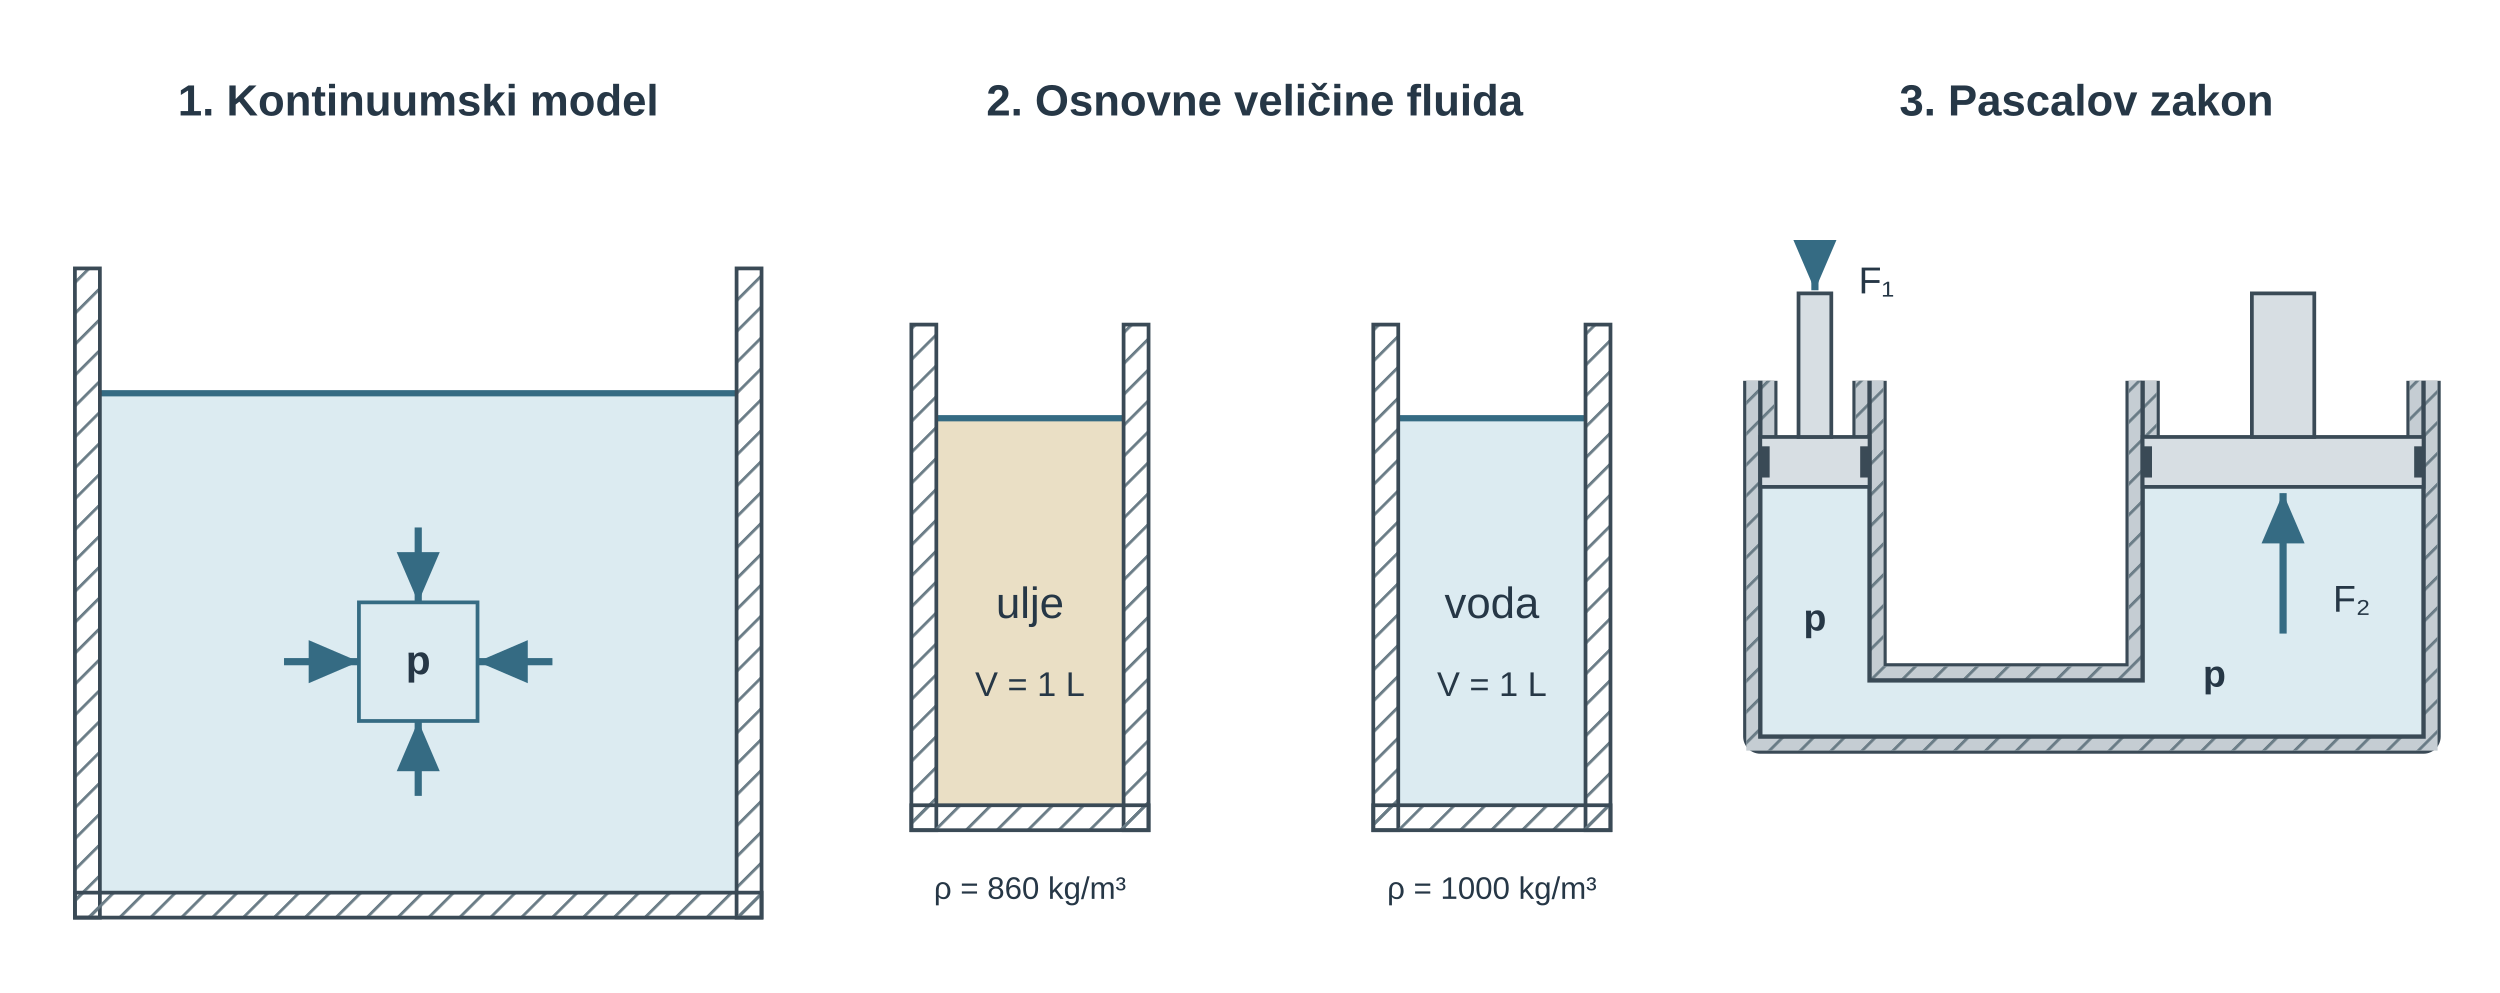
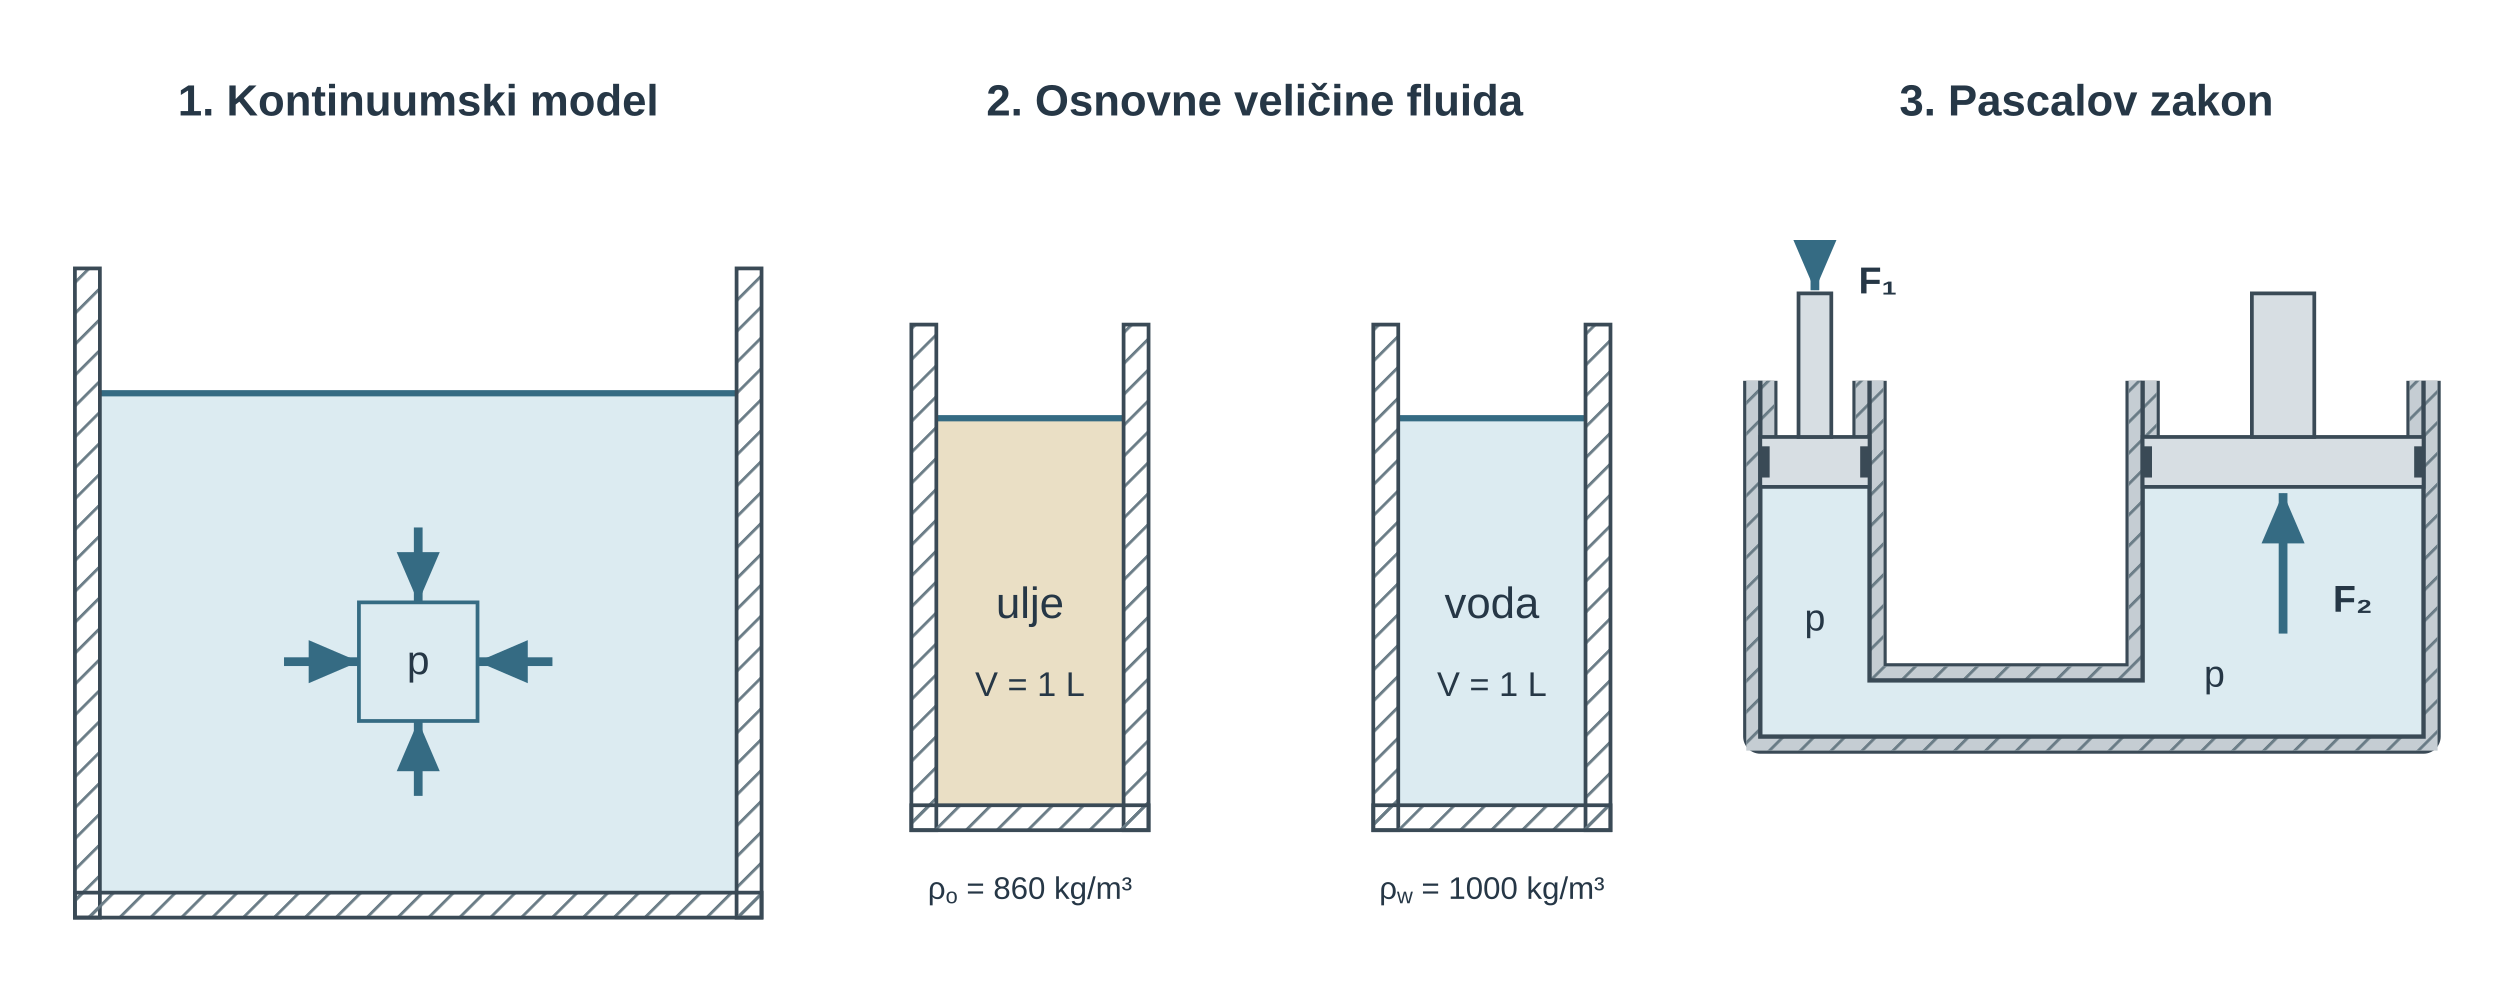
<svg xmlns="http://www.w3.org/2000/svg" viewBox="0 0 801 318" role="img" aria-labelledby="u01fup_title u01fup_desc" preserveAspectRatio="xMidYMid meet" style="display:block;width:100%;max-width:801px;height:auto;">
  <defs>
    <pattern id="u01fup_hatch" width="7" height="7" patternUnits="userSpaceOnUse" patternTransform="rotate(45)">
      <line x1="0" y1="0" x2="0" y2="7" stroke="#657781" stroke-width="1.8" />
    </pattern>
    <marker id="u01fup_v" markerWidth="7" markerHeight="6" refX="7" refY="3" orient="auto">
      <path d="M0 0 L7 3 L0 6 Z" fill="#356b83" />
    </marker>
    <marker id="u01fup_dim" markerWidth="6" markerHeight="5" refX="6" refY="2.5" orient="auto-start-reverse">
      <path d="M0 0 L6 2.5 L0 5 Z" fill="#356b83" />
    </marker>
    <marker id="u01fup_dimSmall" markerWidth="3" markerHeight="3" refX="3" refY="1.5" orient="auto-start-reverse">
      <path d="M0 0 L3 1.5 L0 3 Z" fill="#356b83" />
    </marker>
    <marker id="u01fup_forceMarker" markerWidth="7" markerHeight="6" refX="7" refY="3" orient="auto">
      <path d="M0 0 L7 3 L0 6 Z" fill="#356b83" />
    </marker>
    <marker id="u01fup_pressureMarker" markerWidth="7" markerHeight="6" refX="7" refY="3" orient="auto">
      <path d="M0 0 L7 3 L0 6 Z" fill="#356b83" />
    </marker>
    <marker id="u01fup_reactionMarker" markerWidth="7" markerHeight="6" refX="7" refY="3" orient="auto">
      <path d="M0 0 L7 3 L0 6 Z" fill="#356b83" />
    </marker>
    <marker id="u01fup_axisMarker" markerWidth="7" markerHeight="6" refX="7" refY="3" orient="auto">
      <path d="M0 0 L7 3 L0 6 Z" fill="#3a4a56" />
    </marker>
+     <marker id="u01fup_vF" viewBox="0 0 7 6" markerWidth="5.75" markerHeight="4.93" refX="7" refY="3" orient="auto">
+       <path d="M0 0 L7 3 L0 6 Z" fill="#356b83" />
+     </marker>
+     <marker id="u01fup_vopen" viewBox="0 0 10 10" refX="9" refY="5" markerWidth="9" markerHeight="9" orient="auto-start-reverse">
+       <path d="M1,1 L9,5 L1,9" fill="none" stroke="#356b83" stroke-width="2" stroke-linecap="round" stroke-linejoin="round" />
+     </marker>
+     <marker id="u01fup_vP" viewBox="0 0 7 6" markerWidth="6" markerHeight="5.14" refX="7" refY="3" orient="auto">
+       <path d="M0 0 L7 3 L0 6 Z" fill="#356b83" />
+     </marker>
  </defs>
  <g id="u01fup_title-scene-1" transform="translate(-41 -14)">
    <g font-family="Arial, Liberation Sans, sans-serif" fill="#3a4a56">
      <g id="u01fup_continuum" transform="translate(30 30)">
        <text x="145.0" y="21" font-size="14" fill="#263746" text-anchor="middle" font-weight="700">1. Kontinuumski model</text>
        <rect x="43" y="110" width="204" height="160" rx="0" fill="#dcebf1" stroke="none" stroke-width="1.2" />
        <line x1="43" y1="110" x2="247" y2="110" stroke="#356b83" stroke-width="2" />
        <rect x="35" y="70" width="8" height="208" rx="0" fill="url(#u01fup_hatch)" stroke="#3a4a56" stroke-width="1.2" />
        <rect x="247" y="70" width="8" height="208" rx="0" fill="url(#u01fup_hatch)" stroke="#3a4a56" stroke-width="1.2" />
        <rect x="35" y="270" width="220" height="8" rx="0" fill="url(#u01fup_hatch)" stroke="#3a4a56" stroke-width="1.2" />
        <rect id="u01fup_element" x="126" y="177" width="38" height="38" rx="0" fill="none" stroke="#356b83" stroke-width="1.2" />
-         <path id="u01fup_elementForce0" d="M102 196 L126 196" fill="none" stroke="#356b83" stroke-width="2.3" marker-end="url(#u01fup_pressureMarker)" />
-         <path id="u01fup_elementForce1" d="M188 196 L164 196" fill="none" stroke="#356b83" stroke-width="2.3" marker-end="url(#u01fup_pressureMarker)" />
-         <path id="u01fup_elementForce2" d="M145 153 L145 177" fill="none" stroke="#356b83" stroke-width="2.3" marker-end="url(#u01fup_pressureMarker)" />
-         <path id="u01fup_elementForce3" d="M145 239 L145 215" fill="none" stroke="#356b83" stroke-width="2.3" marker-end="url(#u01fup_pressureMarker)" />
-         <text x="145" y="200" font-size="13" fill="#263746" text-anchor="middle" font-weight="700">p</text>
+         <path id="u01fup_elementForce0" d="M102 196 L126 196" fill="none" stroke="#356b83" stroke-width="2.8" marker-end="url(#u01fup_vF)" data-mf1-vector="force" />
+         <path id="u01fup_elementForce1" d="M188 196 L164 196" fill="none" stroke="#356b83" stroke-width="2.8" marker-end="url(#u01fup_vF)" data-mf1-vector="force" />
+         <path id="u01fup_elementForce2" d="M145 153 L145 177" fill="none" stroke="#356b83" stroke-width="2.8" marker-end="url(#u01fup_vF)" data-mf1-vector="force" />
+         <path id="u01fup_elementForce3" d="M145 239 L145 215" fill="none" stroke="#356b83" stroke-width="2.8" marker-end="url(#u01fup_vF)" data-mf1-vector="force" />
+         <text x="145" y="200" font-size="13" fill="#263746" text-anchor="middle">p</text>
      </g>
    </g>
  </g>
  <g id="u01fup_title-scene-2" transform="translate(-88 -14)">
    <g font-family="Arial, Liberation Sans, sans-serif" fill="#3a4a56">
      <g id="u01fup_properties" transform="translate(340 30)">
        <text x="150.0" y="21" font-size="14" fill="#263746" text-anchor="middle" font-weight="700">2. Osnovne veličine fluida</text>
        <rect x="48" y="118" width="60" height="124" rx="0" fill="#eadfc5" stroke="none" stroke-width="1.2" />
        <line x1="48" y1="118" x2="108" y2="118" stroke="#356b83" stroke-width="2" />
        <rect x="40" y="88" width="8" height="162" rx="0" fill="url(#u01fup_hatch)" stroke="#3a4a56" stroke-width="1.2" />
        <rect x="108" y="88" width="8" height="162" rx="0" fill="url(#u01fup_hatch)" stroke="#3a4a56" stroke-width="1.2" />
        <rect x="40" y="242" width="76" height="8" rx="0" fill="url(#u01fup_hatch)" stroke="#3a4a56" stroke-width="1.2" />
        <text x="78" y="182" font-size="14" fill="#263746" text-anchor="middle">ulje</text>
        <text x="78" y="207" font-size="11" fill="#263746" text-anchor="middle">V = 1 L</text>
-         <text x="78" y="272" font-size="10" fill="#263746" text-anchor="middle">ρ = 860 kg/m³</text>
+         <text x="78" y="272" font-size="10" fill="#263746" text-anchor="middle">ρ<tspan baseline-shift="sub" font-size="0.7em">o</tspan> = 860 kg/m³</text>
        <rect x="196" y="118" width="60" height="124" rx="0" fill="#dcebf1" stroke="none" stroke-width="1.2" />
        <line x1="196" y1="118" x2="256" y2="118" stroke="#356b83" stroke-width="2" />
        <rect x="188" y="88" width="8" height="162" rx="0" fill="url(#u01fup_hatch)" stroke="#3a4a56" stroke-width="1.2" />
        <rect x="256" y="88" width="8" height="162" rx="0" fill="url(#u01fup_hatch)" stroke="#3a4a56" stroke-width="1.2" />
        <rect x="188" y="242" width="76" height="8" rx="0" fill="url(#u01fup_hatch)" stroke="#3a4a56" stroke-width="1.2" />
        <text x="226" y="182" font-size="14" fill="#263746" text-anchor="middle">voda</text>
        <text x="226" y="207" font-size="11" fill="#263746" text-anchor="middle">V = 1 L</text>
-         <text x="226" y="272" font-size="10" fill="#263746" text-anchor="middle">ρ = 1000 kg/m³</text>
+         <text x="226" y="272" font-size="10" fill="#263746" text-anchor="middle">ρ<tspan baseline-shift="sub" font-size="0.7em">w</tspan> = 1000 kg/m³</text>
      </g>
    </g>
  </g>
  <g id="u01fup_title-scene-3" transform="translate(-136.5 -14)">
    <g font-family="Arial, Liberation Sans, sans-serif" fill="#3a4a56">
      <g id="u01fup_pascal" transform="translate(660 30)">
        <text x="145.0" y="21" font-size="14" fill="#263746" text-anchor="middle" font-weight="700">3. Pascalov zakon</text>
        <path id="u01fup_pressouter0" d="M40.5 106 V220 H253.0 V106" fill="none" stroke="#3a4a56" stroke-width="11" stroke-linecap="butt" stroke-linejoin="round" />
        <path d="M40.5 106 V220 H253.0 V106" fill="none" stroke="#c5cdd3" stroke-width="9" />
        <path d="M40.5 106 V220 H253.0 V106" fill="none" stroke="url(#u01fup_hatch)" stroke-width="9" />
        <path id="u01fup_pressouter1" d="M75.5 106 V202 H163.0 V106" fill="none" stroke="#3a4a56" stroke-width="11" stroke-linecap="butt" stroke-linejoin="round" />
        <path d="M75.5 106 V202 H163.0 V106" fill="none" stroke="#c5cdd3" stroke-width="9" />
        <path d="M75.5 106 V202 H163.0 V106" fill="none" stroke="url(#u01fup_hatch)" stroke-width="9" />
        <path id="u01fup_pressfluid" d="M40.5 140 H75.5 V202 H163.0 V140 H253.0 V220 H40.5 Z" fill="#dcebf1" stroke="none" stroke-width="1.8" />
        <path id="u01fup_presswall0" d="M40.5 106 V220 H253.0 V106" fill="none" stroke="#3a4a56" stroke-width="1.4" />
        <path id="u01fup_presswall1" d="M75.5 106 V202 H163.0 V106" fill="none" stroke="#3a4a56" stroke-width="1.4" />
        <rect id="u01fup_presspiston0" x="40.5" y="124" width="35" height="16" rx="0" fill="#d7dee3" stroke="#3a4a56" stroke-width="1.2" />
        <rect id="u01fup_pressrod0" x="52.75" y="78" width="10.5" height="46" rx="0" fill="#d7dee3" stroke="#3a4a56" stroke-width="1.2" />
        <rect x="40.5" y="127" width="3" height="10" rx="0" fill="#3a4a56" stroke="none" stroke-width="1.2" />
        <rect x="72.5" y="127" width="3" height="10" rx="0" fill="#3a4a56" stroke="none" stroke-width="1.2" />
        <rect id="u01fup_presspiston1" x="163.0" y="124" width="90" height="16" rx="0" fill="#d7dee3" stroke="#3a4a56" stroke-width="1.2" />
        <rect id="u01fup_pressrod1" x="198.0" y="78" width="20" height="46" rx="0" fill="#d7dee3" stroke="#3a4a56" stroke-width="1.2" />
        <rect x="163.0" y="127" width="3" height="10" rx="0" fill="#3a4a56" stroke="none" stroke-width="1.2" />
        <rect x="250.0" y="127" width="3" height="10" rx="0" fill="#3a4a56" stroke="none" stroke-width="1.2" />
-         <path id="u01fup_input" d="M58 62 L58 77" fill="none" stroke="#356b83" stroke-width="2.3" marker-end="url(#u01fup_forceMarker)" />
-         <text x="72" y="78" font-size="12" fill="#263746" text-anchor="start">F₁</text>
-         <path id="u01fup_output" d="M208 187 L208 142" fill="none" stroke="#356b83" stroke-width="2.3" marker-end="url(#u01fup_reactionMarker)" />
-         <text x="224" y="180" font-size="12" fill="#263746" text-anchor="start">F₂</text>
-         <text x="58" y="186" font-size="12" fill="#263746" text-anchor="middle" font-weight="700">p</text>
-         <text x="186" y="204" font-size="12" fill="#263746" text-anchor="middle" font-weight="700">p</text>
+         <path id="u01fup_input" d="M58 62 L58 77" fill="none" stroke="#356b83" stroke-width="2.8" marker-end="url(#u01fup_vF)" data-mf1-vector="force" />
+         <text x="72" y="78" font-size="12" fill="#263746" font-weight="700" text-anchor="start">F₁</text>
+         <path id="u01fup_output" d="M208 187 L208 142" fill="none" stroke="#356b83" stroke-width="2.8" marker-end="url(#u01fup_vF)" data-mf1-vector="force" />
+         <text x="224" y="180" font-size="12" fill="#263746" font-weight="700" text-anchor="start">F₂</text>
+         <text x="58" y="186" font-size="12" fill="#263746" text-anchor="middle">p</text>
+         <text x="186" y="204" font-size="12" fill="#263746" text-anchor="middle">p</text>
      </g>
    </g>
  </g>
</svg>
